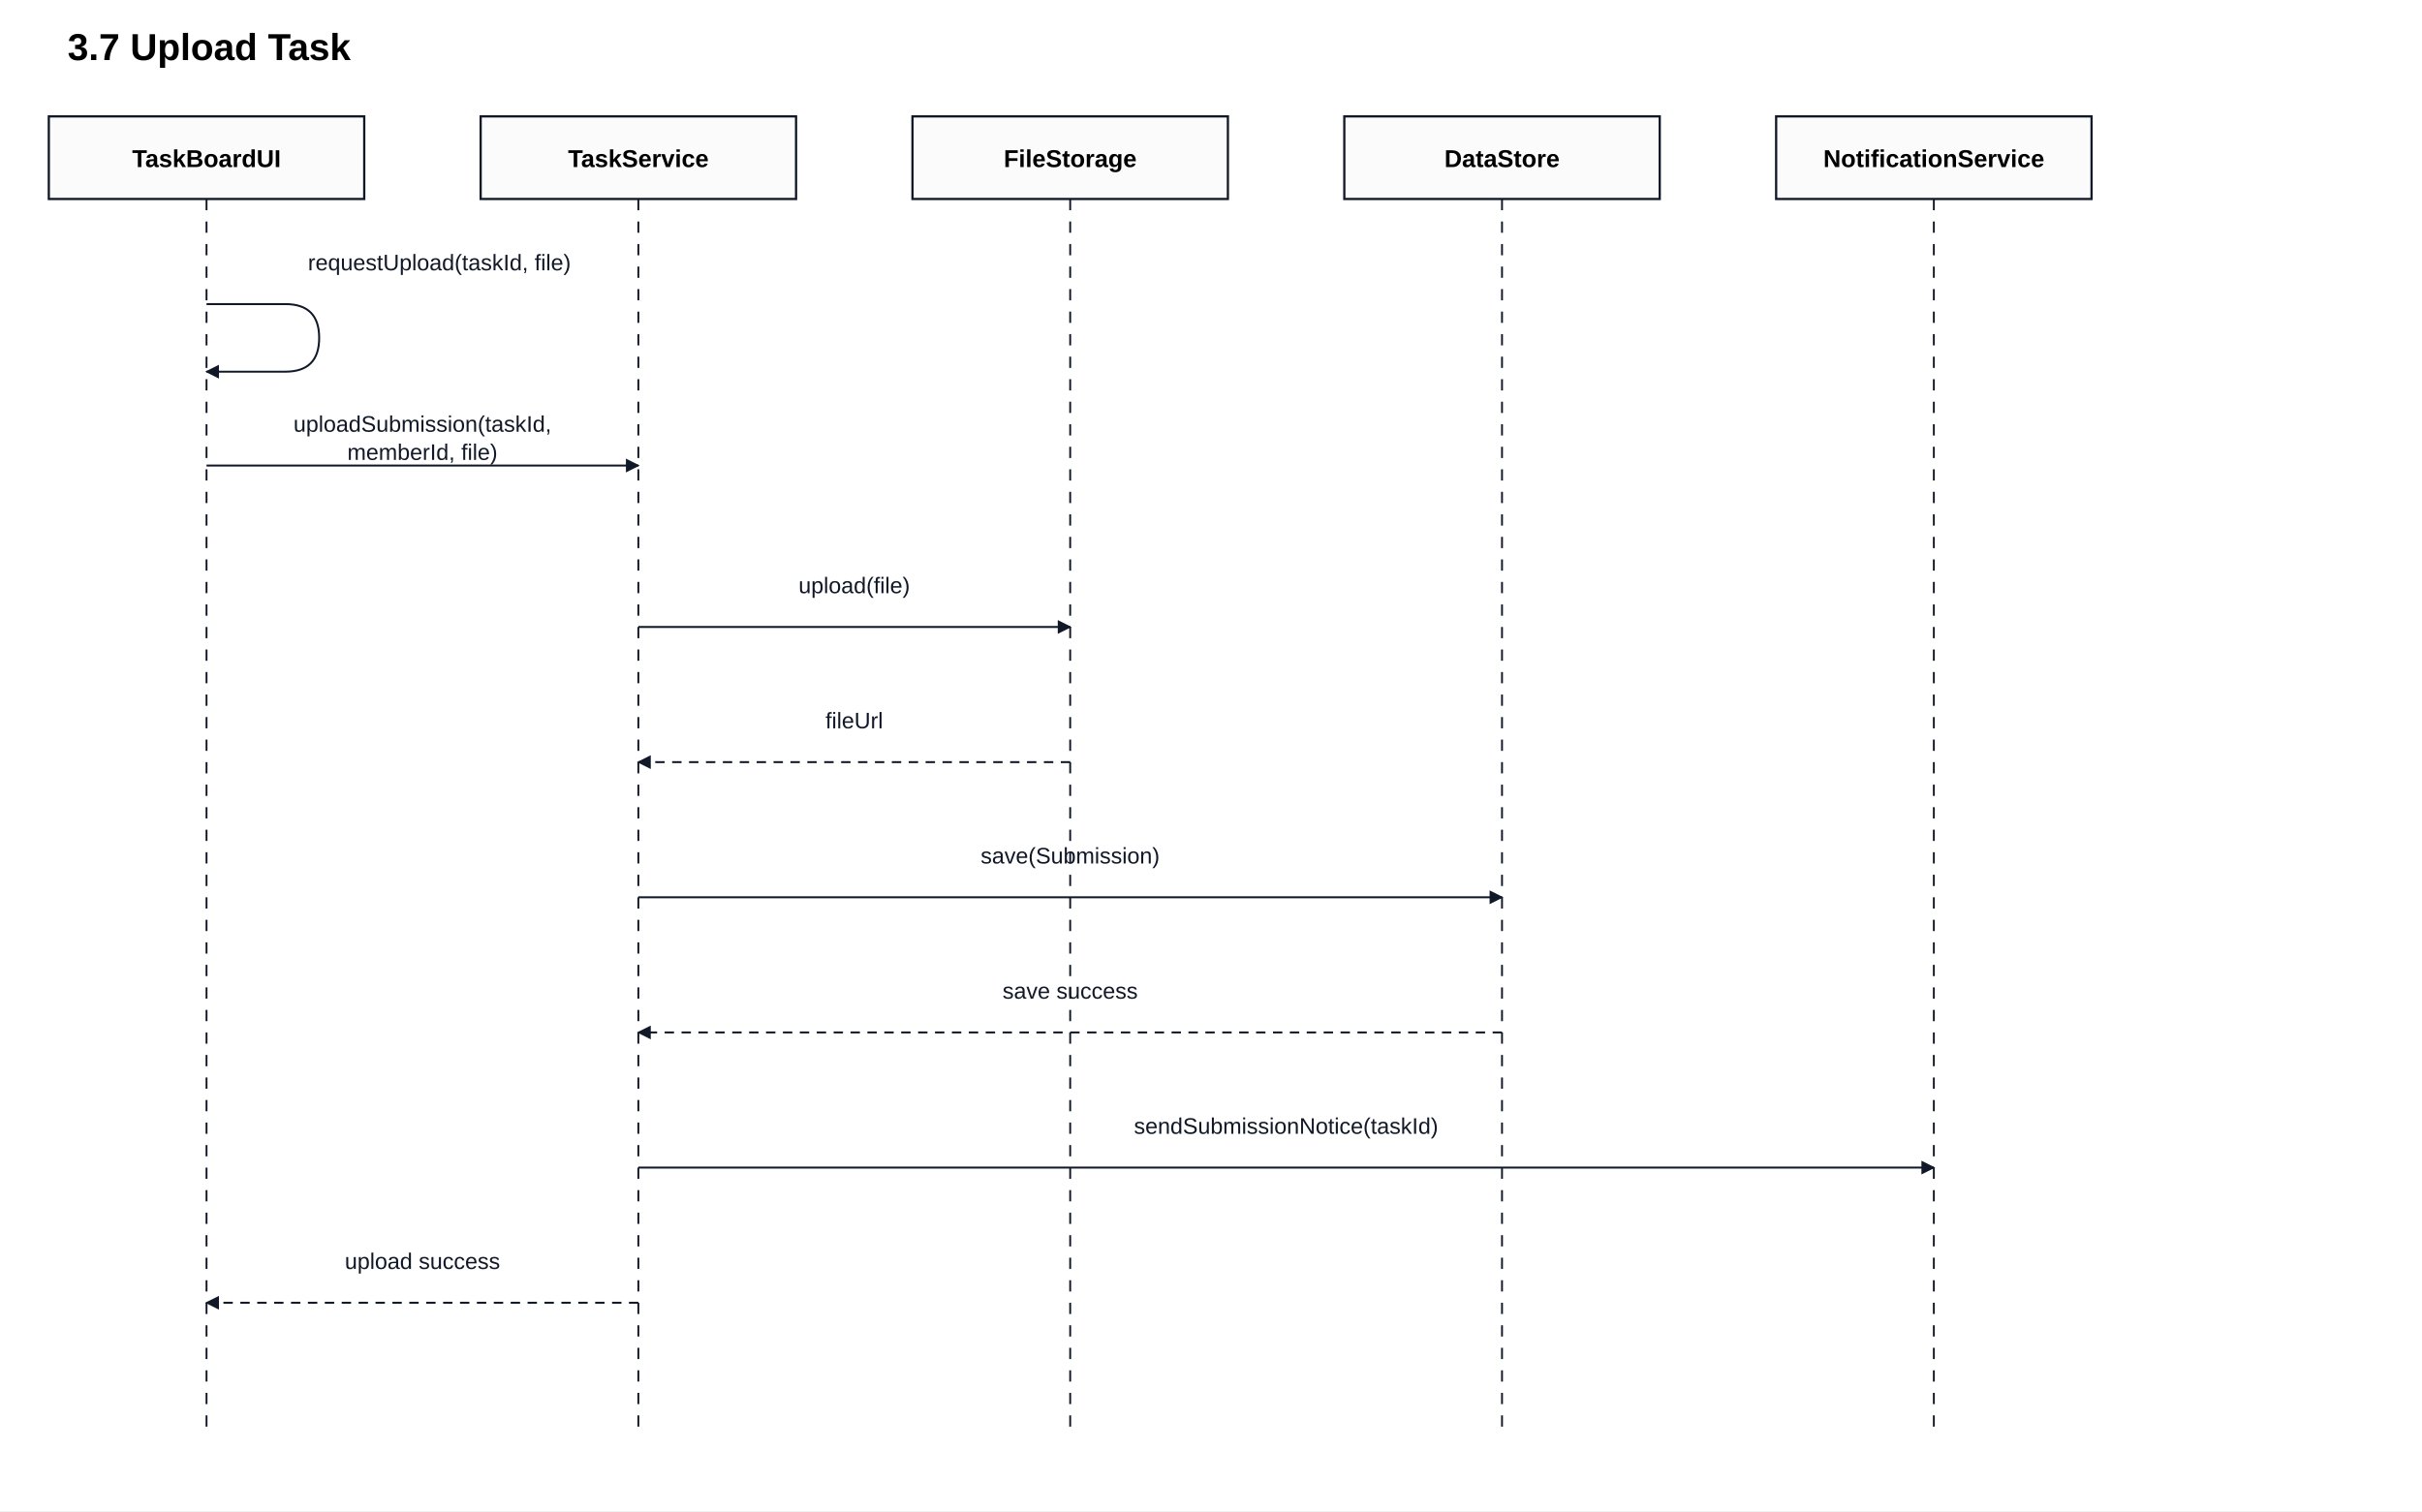
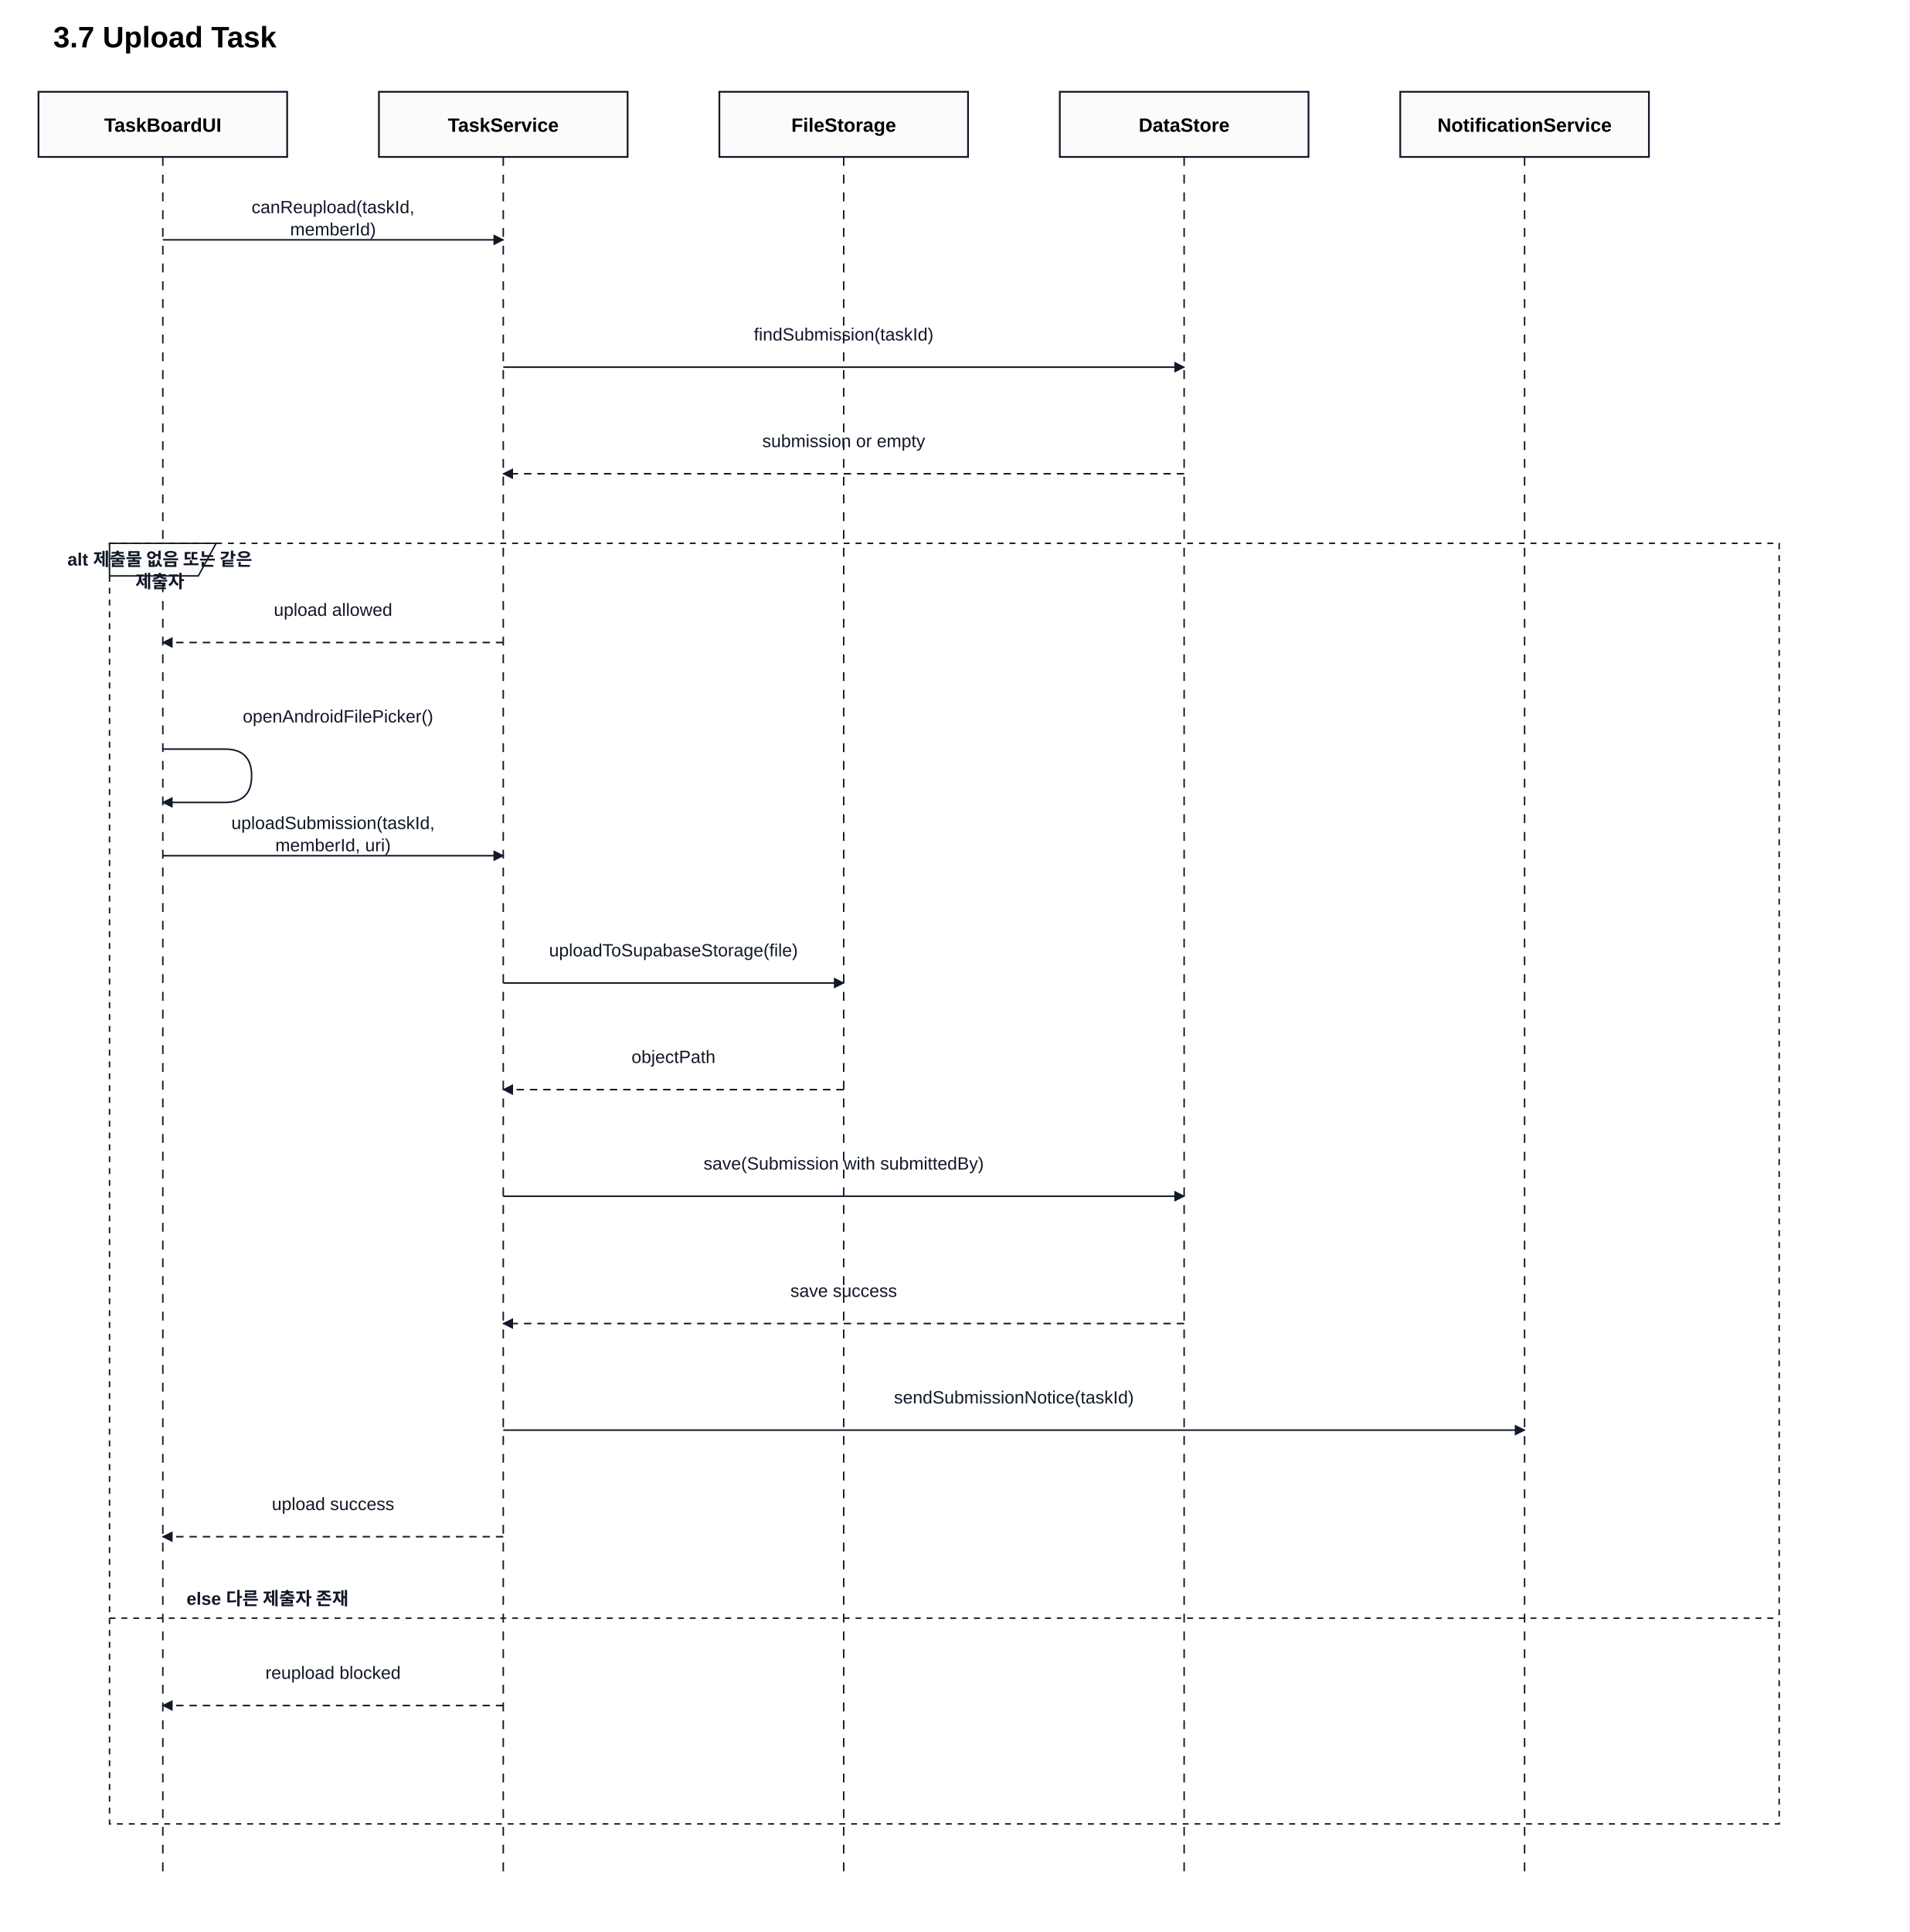
- <svg xmlns="http://www.w3.org/2000/svg" width="1290" height="805" viewBox="0 0 1290 805">
+ <svg xmlns="http://www.w3.org/2000/svg" width="1290" height="1305" viewBox="0 0 1290 1305">
  <defs>
    <marker id="arrow" viewBox="0 0 10 10" refX="9" refY="5" markerWidth="7" markerHeight="7" orient="auto">
      <path d="M0 0 L10 5 L0 10 z" fill="#111827" />
    </marker>
    <marker id="hollowArrow" viewBox="0 0 10 10" refX="9" refY="5" markerWidth="7" markerHeight="7" orient="auto">
      <path d="M0 0 L10 5 L0 10 z" fill="#fbfbfb" stroke="#111827" />
    </marker>
    <marker id="diamond" viewBox="0 0 16 10" refX="1" refY="5" markerWidth="11" markerHeight="9" orient="auto">
      <path d="M1 5 L8 1 L15 5 L8 9 z" fill="#111827" stroke="#111827" />
    </marker>
  </defs>
  <rect width="100%" height="100%" fill="#ffffff" />
  <text x="36" y="32" font-family="Arial, sans-serif" font-size="20" font-weight="700">3.7 Upload Task</text>
  <rect x="26" y="62" width="168" height="44" fill="#fbfbfb" stroke="#111827" stroke-width="1.2" />
  <text x="110" y="89" text-anchor="middle" font-family="Arial, sans-serif" font-size="13" font-weight="700">TaskBoardUI</text>
-   <line x1="110" y1="106" x2="110" y2="765" stroke="#111827" stroke-width="1" stroke-dasharray="6 6" />
+   <line x1="110" y1="106" x2="110" y2="1265" stroke="#111827" stroke-width="1" stroke-dasharray="6 6" />
  <rect x="256" y="62" width="168" height="44" fill="#fbfbfb" stroke="#111827" stroke-width="1.2" />
  <text x="340" y="89" text-anchor="middle" font-family="Arial, sans-serif" font-size="13" font-weight="700">TaskService</text>
-   <line x1="340" y1="106" x2="340" y2="765" stroke="#111827" stroke-width="1" stroke-dasharray="6 6" />
+   <line x1="340" y1="106" x2="340" y2="1265" stroke="#111827" stroke-width="1" stroke-dasharray="6 6" />
  <rect x="486" y="62" width="168" height="44" fill="#fbfbfb" stroke="#111827" stroke-width="1.2" />
  <text x="570" y="89" text-anchor="middle" font-family="Arial, sans-serif" font-size="13" font-weight="700">FileStorage</text>
-   <line x1="570" y1="106" x2="570" y2="765" stroke="#111827" stroke-width="1" stroke-dasharray="6 6" />
+   <line x1="570" y1="106" x2="570" y2="1265" stroke="#111827" stroke-width="1" stroke-dasharray="6 6" />
  <rect x="716" y="62" width="168" height="44" fill="#fbfbfb" stroke="#111827" stroke-width="1.2" />
  <text x="800" y="89" text-anchor="middle" font-family="Arial, sans-serif" font-size="13" font-weight="700">DataStore</text>
-   <line x1="800" y1="106" x2="800" y2="765" stroke="#111827" stroke-width="1" stroke-dasharray="6 6" />
+   <line x1="800" y1="106" x2="800" y2="1265" stroke="#111827" stroke-width="1" stroke-dasharray="6 6" />
  <rect x="946" y="62" width="168" height="44" fill="#fbfbfb" stroke="#111827" stroke-width="1.2" />
  <text x="1030" y="89" text-anchor="middle" font-family="Arial, sans-serif" font-size="13" font-weight="700">NotificationService</text>
-   <line x1="1030" y1="106" x2="1030" y2="765" stroke="#111827" stroke-width="1" stroke-dasharray="6 6" />
-   <path d="M110 162 h42 q18 0 18 18 q0 18 -18 18 h-42" fill="none" stroke="#111827" stroke-width="1.05" marker-end="url(#arrow)" />
-   <text x="164" y="144" text-anchor="start" font-family="Arial, sans-serif" font-size="12" font-weight="400" fill="#111827">requestUpload(taskId, file)</text>
-   <line x1="110" y1="248" x2="340" y2="248" stroke="#111827" stroke-width="1.05" marker-end="url(#arrow)" />
-   <text x="225" y="230" text-anchor="middle" font-family="Arial, sans-serif" font-size="12" font-weight="400" fill="#111827">uploadSubmission(taskId,</text>
-   <text x="225" y="245" text-anchor="middle" font-family="Arial, sans-serif" font-size="12" font-weight="400" fill="#111827">memberId, file)</text>
-   <line x1="340" y1="334" x2="570" y2="334" stroke="#111827" stroke-width="1.05" marker-end="url(#arrow)" />
-   <text x="455" y="316" text-anchor="middle" font-family="Arial, sans-serif" font-size="12" font-weight="400" fill="#111827">upload(file)</text>
-   <line x1="570" y1="406" x2="340" y2="406" stroke="#111827" stroke-width="1.05" marker-end="url(#arrow)" stroke-dasharray="5 4" />
-   <text x="455" y="388" text-anchor="middle" font-family="Arial, sans-serif" font-size="12" font-weight="400" fill="#111827">fileUrl</text>
-   <line x1="340" y1="478" x2="800" y2="478" stroke="#111827" stroke-width="1.05" marker-end="url(#arrow)" />
-   <text x="570" y="460" text-anchor="middle" font-family="Arial, sans-serif" font-size="12" font-weight="400" fill="#111827">save(Submission)</text>
-   <line x1="800" y1="550" x2="340" y2="550" stroke="#111827" stroke-width="1.05" marker-end="url(#arrow)" stroke-dasharray="5 4" />
-   <text x="570" y="532" text-anchor="middle" font-family="Arial, sans-serif" font-size="12" font-weight="400" fill="#111827">save success</text>
-   <line x1="340" y1="622" x2="1030" y2="622" stroke="#111827" stroke-width="1.05" marker-end="url(#arrow)" />
-   <text x="685" y="604" text-anchor="middle" font-family="Arial, sans-serif" font-size="12" font-weight="400" fill="#111827">sendSubmissionNotice(taskId)</text>
-   <line x1="340" y1="694" x2="110" y2="694" stroke="#111827" stroke-width="1.05" marker-end="url(#arrow)" stroke-dasharray="5 4" />
-   <text x="225" y="676" text-anchor="middle" font-family="Arial, sans-serif" font-size="12" font-weight="400" fill="#111827">upload success</text>
+   <line x1="1030" y1="106" x2="1030" y2="1265" stroke="#111827" stroke-width="1" stroke-dasharray="6 6" />
+   <rect x="74" y="367" width="1128" height="865" fill="none" stroke="#111827" stroke-dasharray="4 4" />
+   <path d="M74 367 h72 l-12 22 h-60 z" fill="#fbfbfb" stroke="#111827" />
+   <text x="108" y="382" text-anchor="middle" font-family="Arial, sans-serif" font-size="12" font-weight="700" fill="#111827">alt 제출물 없음 또는 같은</text>
+   <text x="108" y="397" text-anchor="middle" font-family="Arial, sans-serif" font-size="12" font-weight="700" fill="#111827">제출자</text>
+   <line x1="74" y1="1093" x2="1202" y2="1093" stroke="#111827" stroke-dasharray="4 4" />
+   <text x="126" y="1084" text-anchor="start" font-family="Arial, sans-serif" font-size="12" font-weight="700" fill="#111827">else 다른 제출자 존재</text>
+   <line x1="110" y1="162" x2="340" y2="162" stroke="#111827" stroke-width="1.05" marker-end="url(#arrow)" />
+   <text x="225" y="144" text-anchor="middle" font-family="Arial, sans-serif" font-size="12" font-weight="400" fill="#111827">canReupload(taskId,</text>
+   <text x="225" y="159" text-anchor="middle" font-family="Arial, sans-serif" font-size="12" font-weight="400" fill="#111827">memberId)</text>
+   <line x1="340" y1="248" x2="800" y2="248" stroke="#111827" stroke-width="1.05" marker-end="url(#arrow)" />
+   <text x="570" y="230" text-anchor="middle" font-family="Arial, sans-serif" font-size="12" font-weight="400" fill="#111827">findSubmission(taskId)</text>
+   <line x1="800" y1="320" x2="340" y2="320" stroke="#111827" stroke-width="1.05" marker-end="url(#arrow)" stroke-dasharray="5 4" />
+   <text x="570" y="302" text-anchor="middle" font-family="Arial, sans-serif" font-size="12" font-weight="400" fill="#111827">submission or empty</text>
+   <line x1="340" y1="434" x2="110" y2="434" stroke="#111827" stroke-width="1.05" marker-end="url(#arrow)" stroke-dasharray="5 4" />
+   <text x="225" y="416" text-anchor="middle" font-family="Arial, sans-serif" font-size="12" font-weight="400" fill="#111827">upload allowed</text>
+   <path d="M110 506 h42 q18 0 18 18 q0 18 -18 18 h-42" fill="none" stroke="#111827" stroke-width="1.05" marker-end="url(#arrow)" />
+   <text x="164" y="488" text-anchor="start" font-family="Arial, sans-serif" font-size="12" font-weight="400" fill="#111827">openAndroidFilePicker()</text>
+   <line x1="110" y1="578" x2="340" y2="578" stroke="#111827" stroke-width="1.05" marker-end="url(#arrow)" />
+   <text x="225" y="560" text-anchor="middle" font-family="Arial, sans-serif" font-size="12" font-weight="400" fill="#111827">uploadSubmission(taskId,</text>
+   <text x="225" y="575" text-anchor="middle" font-family="Arial, sans-serif" font-size="12" font-weight="400" fill="#111827">memberId, uri)</text>
+   <line x1="340" y1="664" x2="570" y2="664" stroke="#111827" stroke-width="1.05" marker-end="url(#arrow)" />
+   <text x="455" y="646" text-anchor="middle" font-family="Arial, sans-serif" font-size="12" font-weight="400" fill="#111827">uploadToSupabaseStorage(file)</text>
+   <line x1="570" y1="736" x2="340" y2="736" stroke="#111827" stroke-width="1.05" marker-end="url(#arrow)" stroke-dasharray="5 4" />
+   <text x="455" y="718" text-anchor="middle" font-family="Arial, sans-serif" font-size="12" font-weight="400" fill="#111827">objectPath</text>
+   <line x1="340" y1="808" x2="800" y2="808" stroke="#111827" stroke-width="1.05" marker-end="url(#arrow)" />
+   <text x="570" y="790" text-anchor="middle" font-family="Arial, sans-serif" font-size="12" font-weight="400" fill="#111827">save(Submission with submittedBy)</text>
+   <line x1="800" y1="894" x2="340" y2="894" stroke="#111827" stroke-width="1.05" marker-end="url(#arrow)" stroke-dasharray="5 4" />
+   <text x="570" y="876" text-anchor="middle" font-family="Arial, sans-serif" font-size="12" font-weight="400" fill="#111827">save success</text>
+   <line x1="340" y1="966" x2="1030" y2="966" stroke="#111827" stroke-width="1.05" marker-end="url(#arrow)" />
+   <text x="685" y="948" text-anchor="middle" font-family="Arial, sans-serif" font-size="12" font-weight="400" fill="#111827">sendSubmissionNotice(taskId)</text>
+   <line x1="340" y1="1038" x2="110" y2="1038" stroke="#111827" stroke-width="1.05" marker-end="url(#arrow)" stroke-dasharray="5 4" />
+   <text x="225" y="1020" text-anchor="middle" font-family="Arial, sans-serif" font-size="12" font-weight="400" fill="#111827">upload success</text>
+   <line x1="340" y1="1152" x2="110" y2="1152" stroke="#111827" stroke-width="1.05" marker-end="url(#arrow)" stroke-dasharray="5 4" />
+   <text x="225" y="1134" text-anchor="middle" font-family="Arial, sans-serif" font-size="12" font-weight="400" fill="#111827">reupload blocked</text>
</svg>
